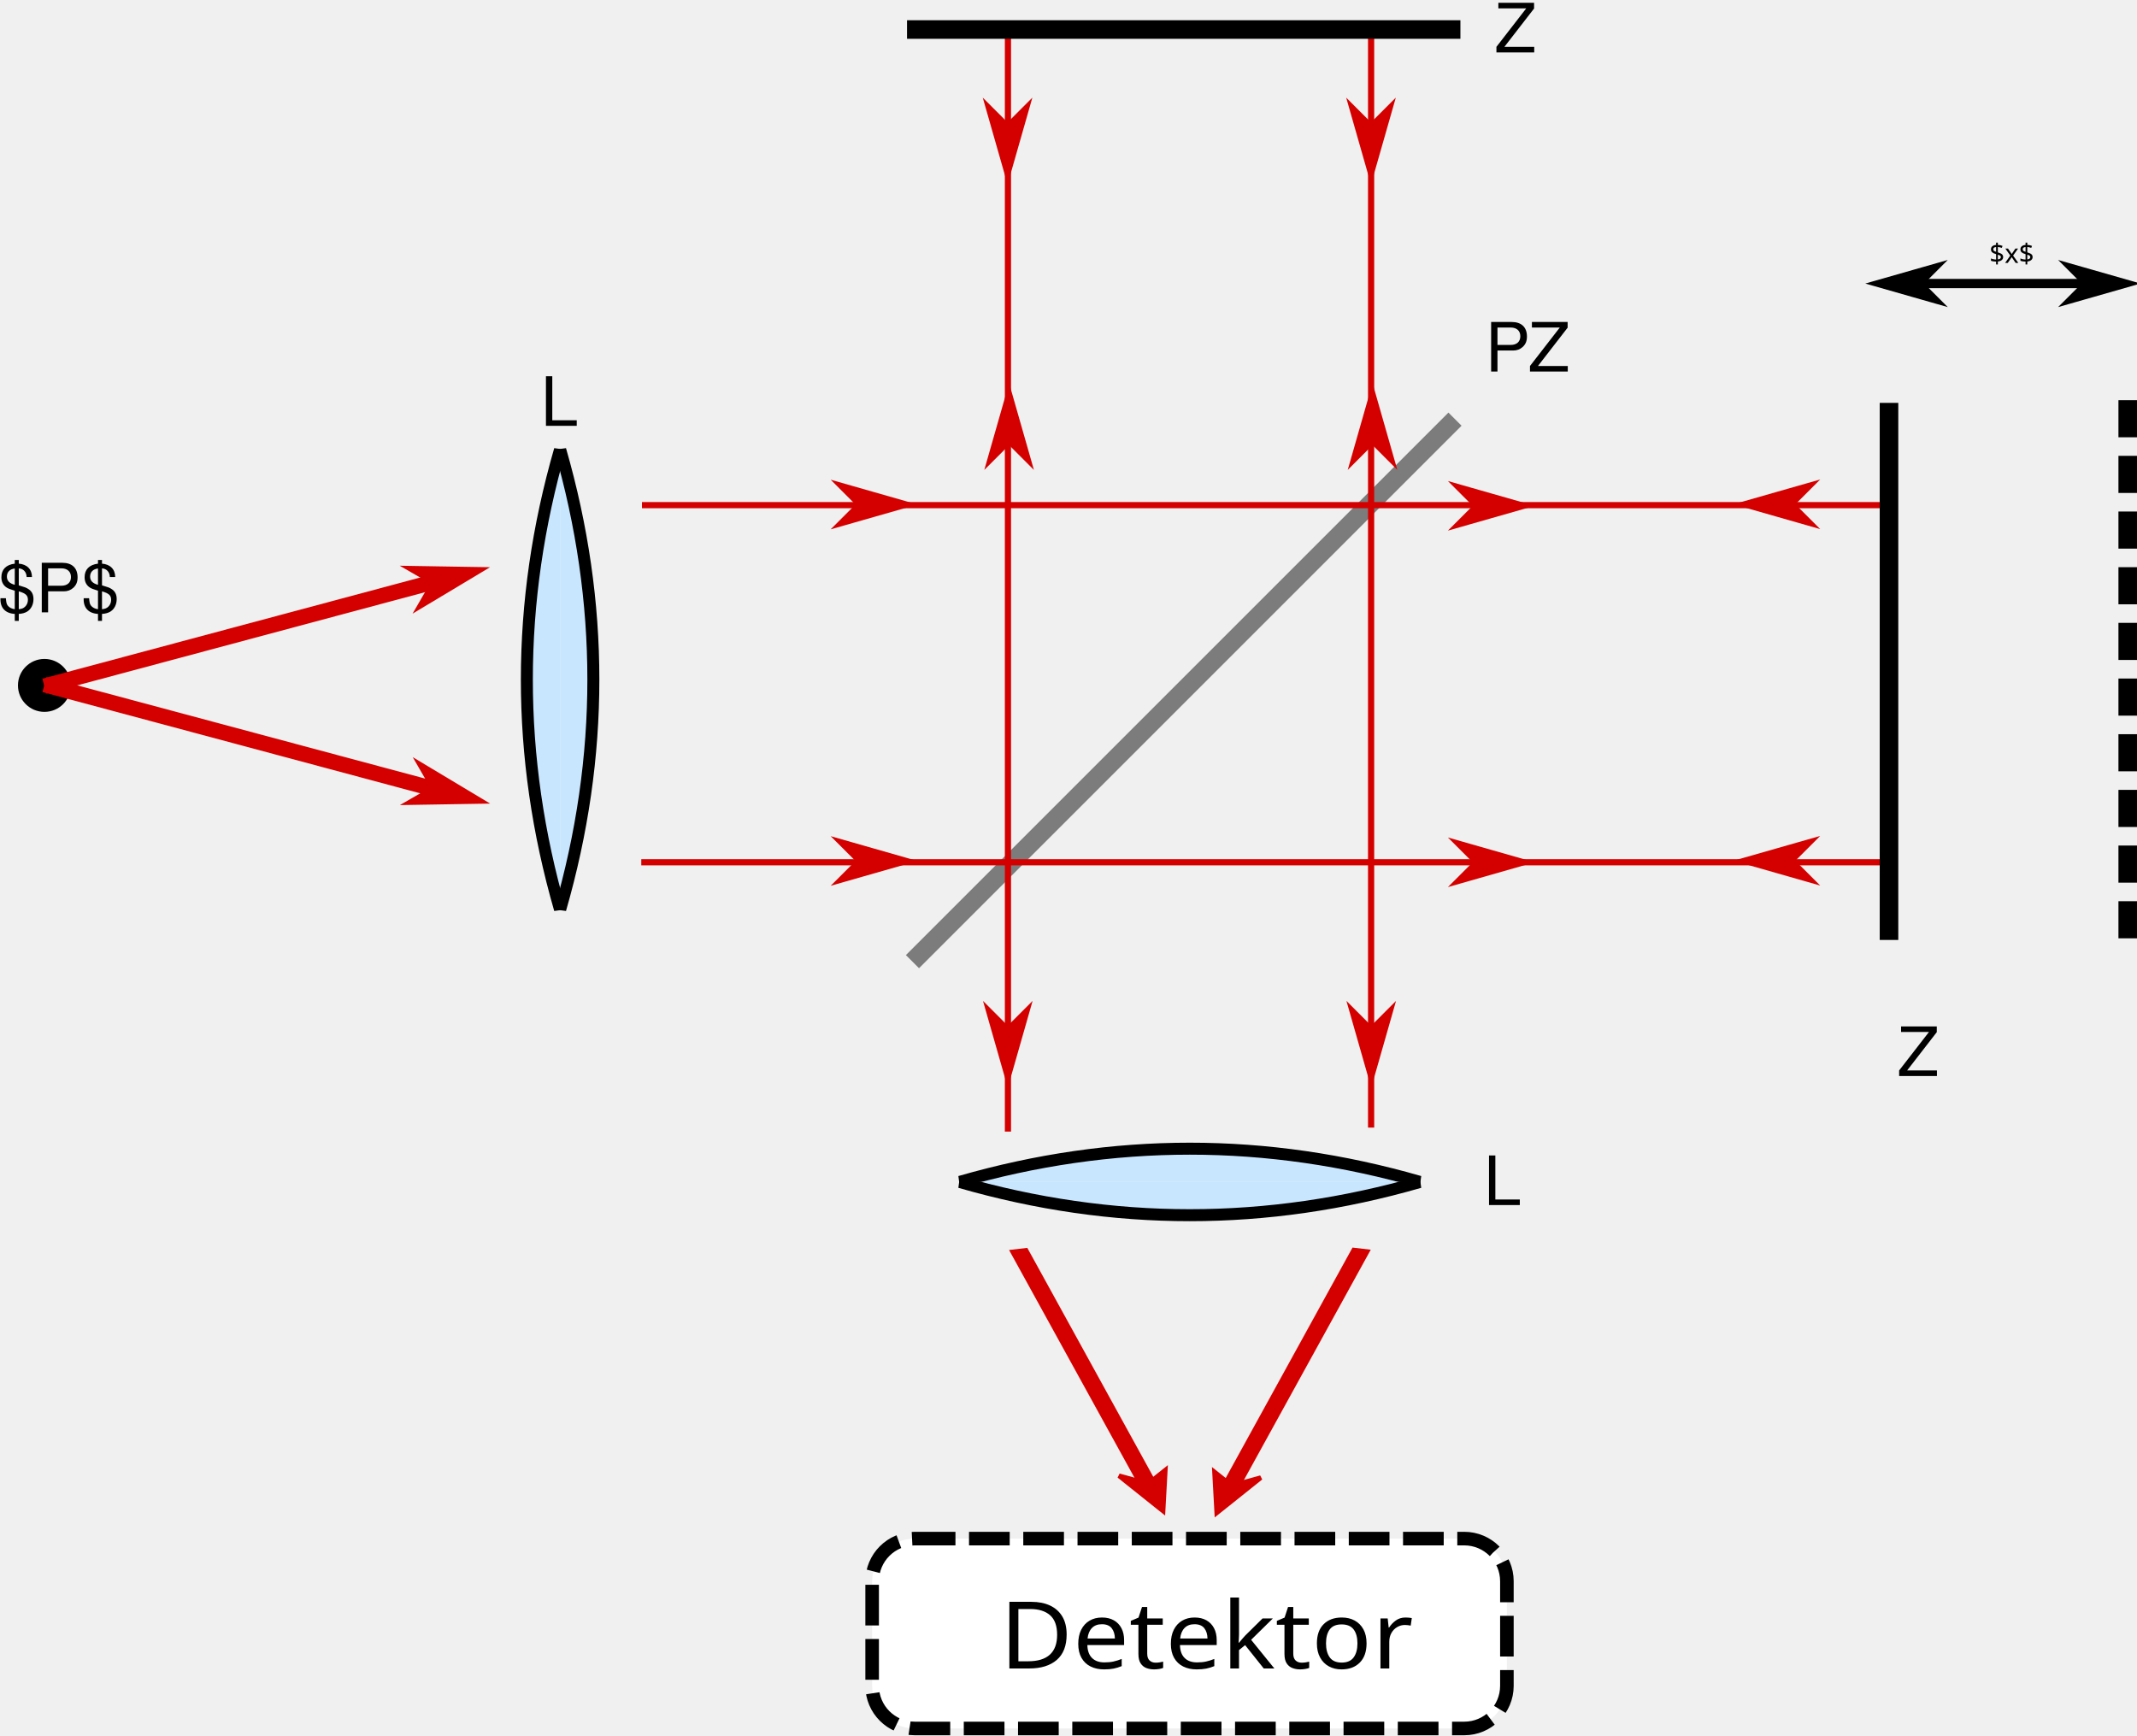
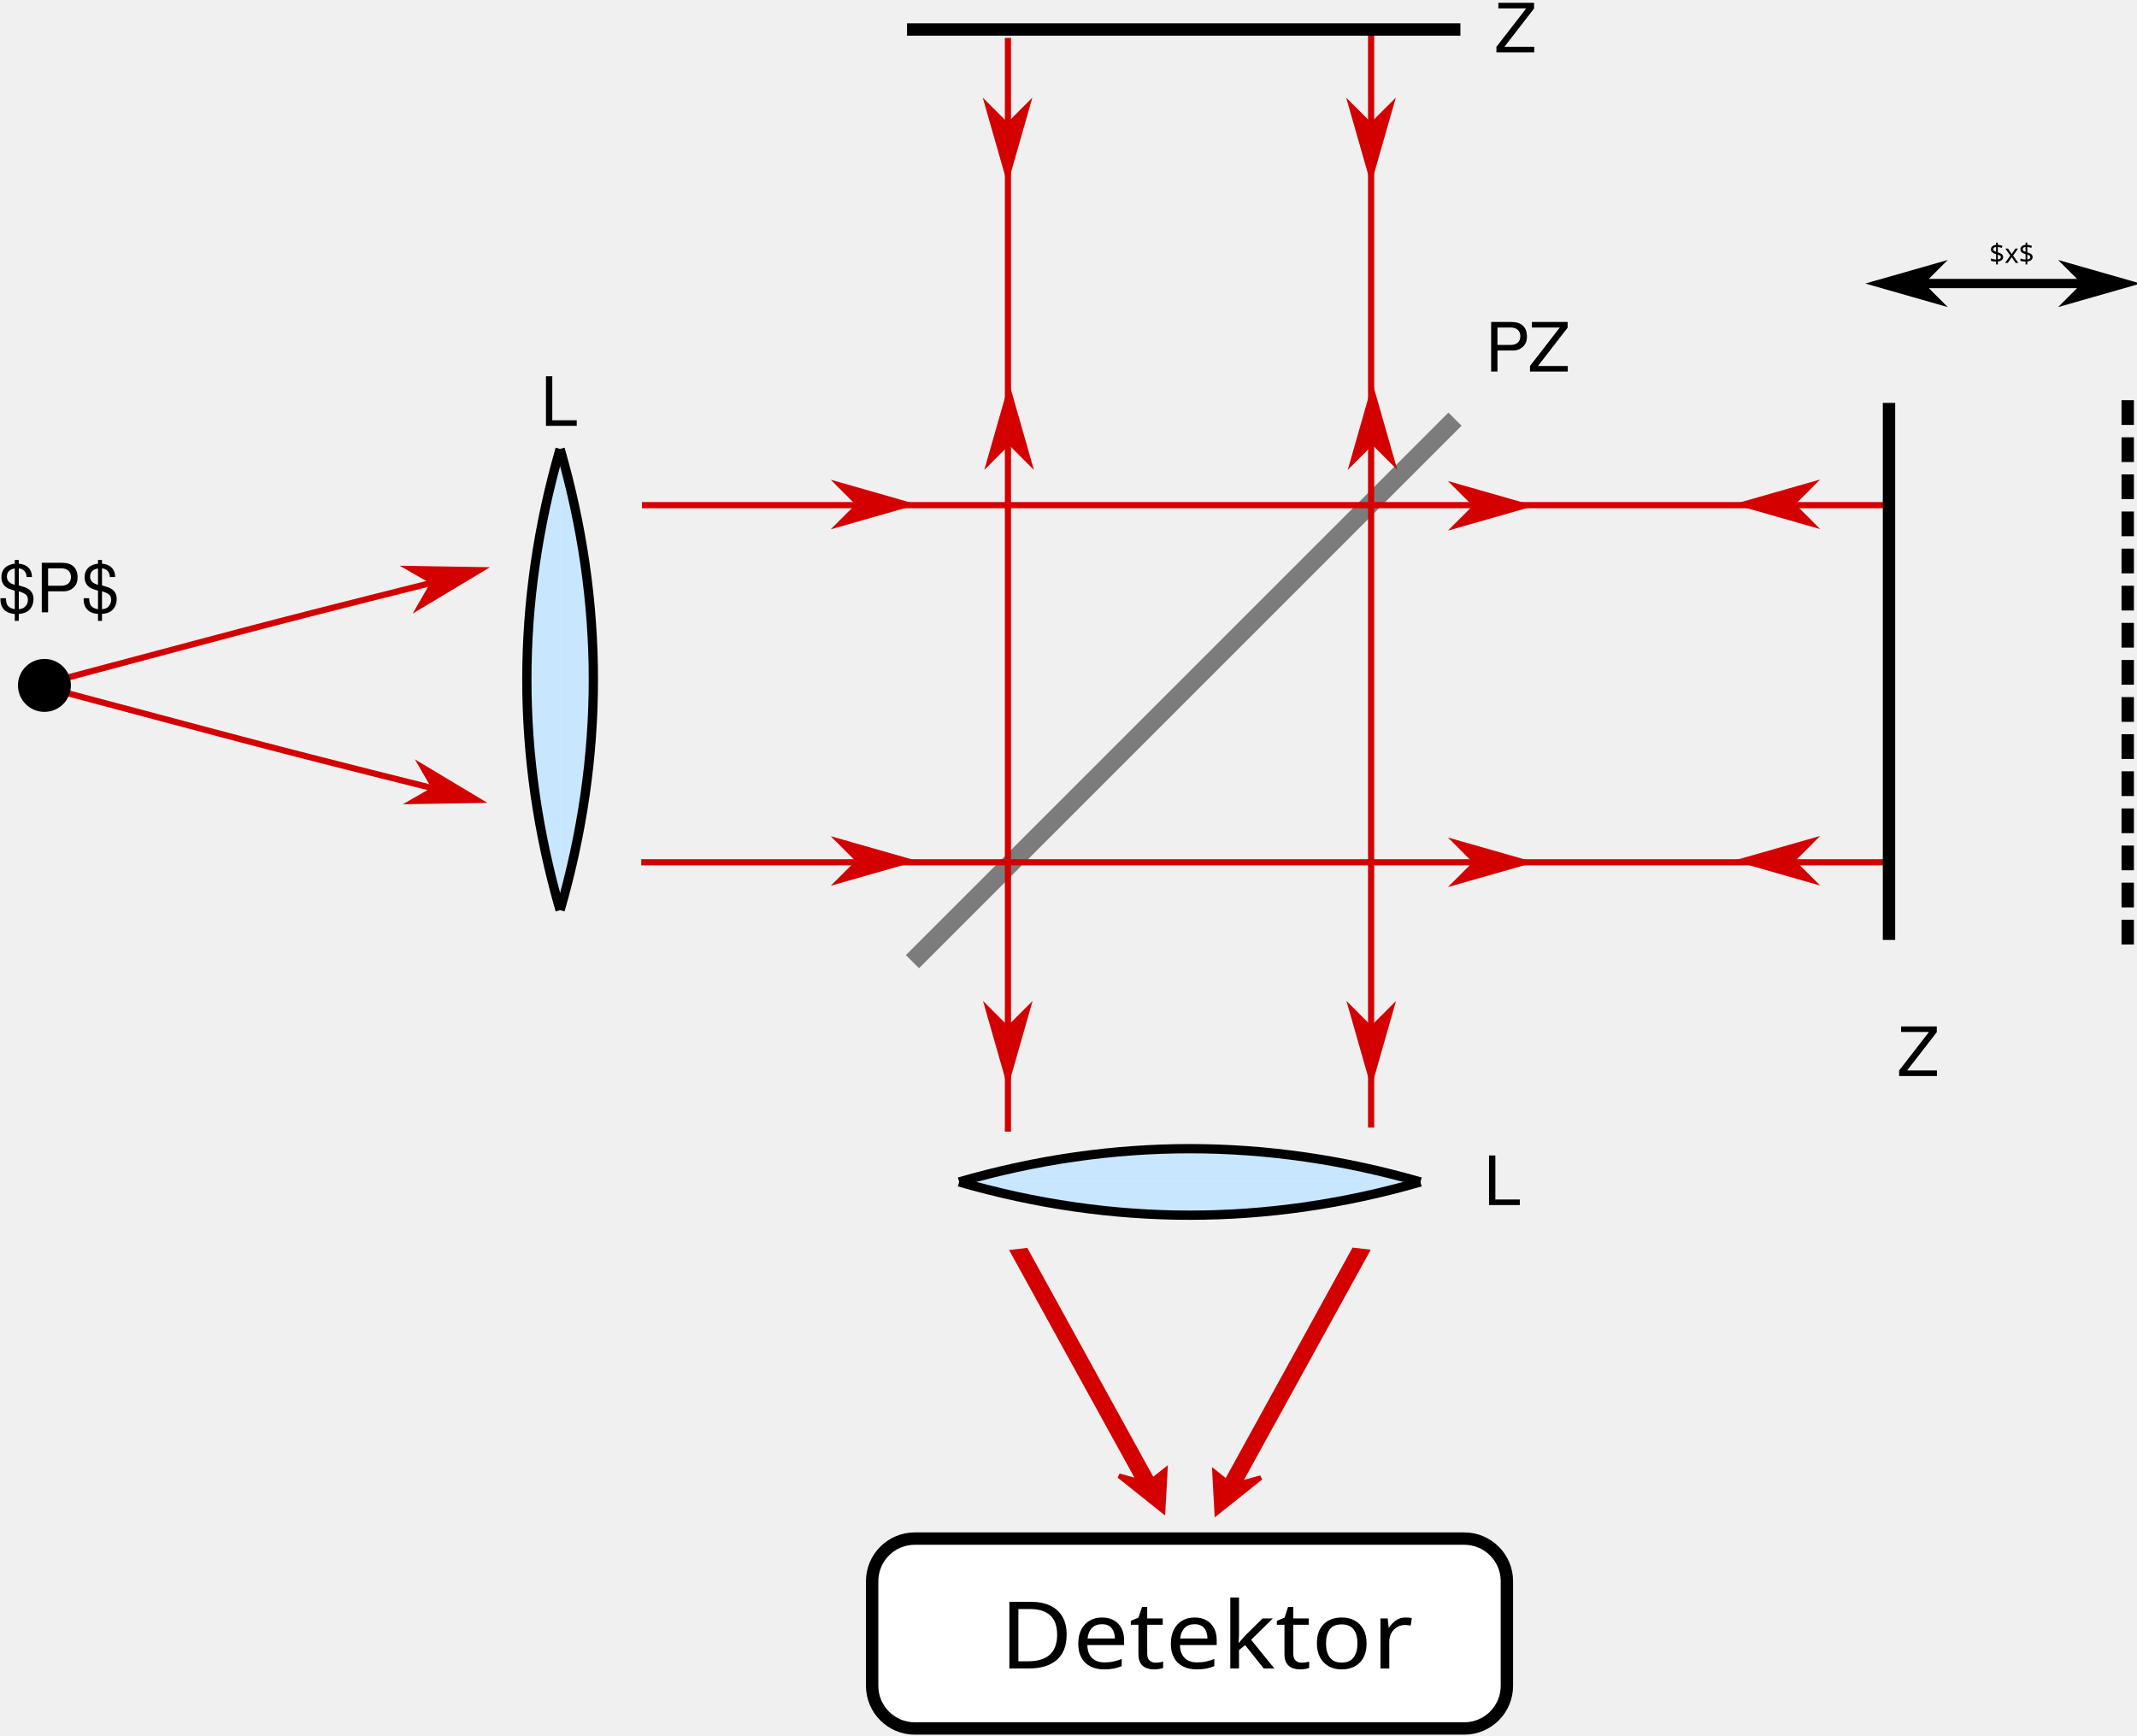
<svg xmlns="http://www.w3.org/2000/svg" width="690.903" height="561.047" id="svg2" version="1.1">
  <defs id="defs4">
    <marker orient="auto" refY="0" refX="0" id="Arrow1Mend" style="overflow:visible">
      <path id="path4475" d="M 0,0 5,-5 -12.5,0 5,5 0,0 z" style="fill-rule:evenodd;stroke:#000000;stroke-width:1pt" transform="matrix(-0.4,0,0,-0.4,-4,0)" />
    </marker>
    <marker orient="auto" refY="0" refX="0" id="Arrow1Send" style="overflow:visible">
      <path id="path3924" d="M 0,0 5,-5 -12.5,0 5,5 0,0 z" style="fill-rule:evenodd;stroke:#000000;stroke-width:1pt;marker-start:none" transform="matrix(-0.2,0,0,-0.2,-1.2,0)" />
    </marker>
    <marker orient="auto" refY="0" refX="0" id="Arrow1Mstart" style="overflow:visible">
      <path id="path3915" d="M 0,0 5,-5 -12.5,0 5,5 0,0 z" style="fill-rule:evenodd;stroke:#000000;stroke-width:1pt;marker-start:none" transform="matrix(0.4,0,0,0.4,4,0)" />
    </marker>
    <marker orient="auto" refY="0" refX="0" id="Arrow1Sstart" style="overflow:visible">
      <path id="path3921" d="M 0,0 5,-5 -12.5,0 5,5 0,0 z" style="fill-rule:evenodd;stroke:#000000;stroke-width:1pt;marker-start:none" transform="matrix(0.2,0,0,0.2,1.2,0)" />
    </marker>
    <marker orient="auto" refY="0" refX="0" id="Arrow2Lend" style="overflow:visible">
      <path id="path3930" style="font-size:12px;fill-rule:evenodd;stroke-width:0.625;stroke-linejoin:round" d="M 8.719,4.034 -2.207,0.016 8.719,-4.002 c -1.745,2.372 -1.735,5.617 -6e-7,8.035 z" transform="matrix(-1.1,0,0,-1.1,-1.1,0)" />
    </marker>
    <marker orient="auto" refY="0" refX="0" id="Arrow2Lstart" style="overflow:visible">
      <path id="path3927" style="font-size:12px;fill-rule:evenodd;stroke-width:0.625;stroke-linejoin:round" d="M 8.719,4.034 -2.207,0.016 8.719,-4.002 c -1.745,2.372 -1.735,5.617 -6e-7,8.035 z" transform="matrix(1.1,0,0,1.1,1.1,0)" />
    </marker>
    <marker orient="auto" refY="0" refX="0" id="Arrow2Mstart" style="overflow:visible">
      <path id="path3933" style="font-size:12px;fill-rule:evenodd;stroke-width:0.625;stroke-linejoin:round" d="M 8.719,4.034 -2.207,0.016 8.719,-4.002 c -1.745,2.372 -1.735,5.617 -6e-7,8.035 z" transform="scale(0.6,0.6)" />
    </marker>
    <marker orient="auto" refY="0" refX="0" id="Arrow1Lstart" style="overflow:visible">
      <path id="path3909" d="M 0,0 5,-5 -12.5,0 5,5 0,0 z" style="fill-rule:evenodd;stroke:#000000;stroke-width:1pt;marker-start:none" transform="matrix(0.8,0,0,0.8,10,0)" />
    </marker>
    <marker orient="auto" refY="0" refX="0" id="Arrow1Mend-4" style="overflow:visible">
      <path id="path4475-2" d="M 0,0 5,-5 -12.5,0 5,5 0,0 z" style="fill-rule:evenodd;stroke:#000000;stroke-width:1pt" transform="matrix(-0.4,0,0,-0.4,-4,0)" />
    </marker>
    <marker orient="auto" refY="0" refX="0" id="Arrow1Mend-8" style="overflow:visible">
      <path id="path4475-4" d="M 0,0 5,-5 -12.5,0 5,5 0,0 z" style="fill-rule:evenodd;stroke:#000000;stroke-width:1pt" transform="matrix(-0.4,0,0,-0.4,-4,0)" />
    </marker>
  </defs>
  <g id="layer2" style="display:inline" transform="translate(-21.58794,23.648)">
    <path style="fill:none;stroke:#7c7c7c;stroke-width:6;stroke-linecap:butt;stroke-linejoin:miter;stroke-miterlimit:4;stroke-opacity:1;stroke-dasharray:none;fill-opacity:1" d="M 491.993,111.875 316.591,287.277" id="path3022" />
    <path style="fill:#d40000;fill-opacity:1;stroke:#d40000;stroke-width:2;stroke-linecap:butt;stroke-linejoin:miter;stroke-miterlimit:4;stroke-opacity:1;stroke-dasharray:none" d="m 229.137,139.674 403.423,0" id="path3016" />
    <path style="fill:#d40000;stroke:#d40000;stroke-width:2;stroke-linecap:butt;stroke-linejoin:miter;stroke-miterlimit:4;stroke-opacity:1;stroke-dasharray:none;fill-opacity:1" d="m 347.46,-11.4 0,353.622" id="path3020" />
-     <rect style="fill:#ffffff;fill-opacity:1;stroke:#000000;stroke-width:4.385;stroke-miterlimit:4;stroke-opacity:1;stroke-dasharray:13.155, 4.385;stroke-dashoffset:0" id="rect3214" width="205.22" height="61.39" x="303.555" y="473.816" ry="13.782" />
-     <path style="fill:none;stroke:#000000;stroke-width:6;stroke-linecap:butt;stroke-linejoin:miter;stroke-miterlimit:4;stroke-opacity:1;stroke-dasharray:12, 6;stroke-dashoffset:0;display:inline" d="m 709.491,105.736 0,177.155" id="path3794" />
+     <rect style="fill:#ffffff;fill-opacity:1;stroke:#000000;stroke-width:4;stroke-miterlimit:4;stroke-opacity:1;stroke-dasharray:none;stroke-dashoffset:0" id="rect3214" width="205.22" height="61.39" x="303.555" y="473.816" ry="13.782" />
+     <path style="fill:none;stroke:#000000;stroke-width:4;stroke-linecap:butt;stroke-linejoin:miter;stroke-miterlimit:4;stroke-opacity:1;stroke-dasharray:8,4;stroke-dashoffset:0;display:inline" d="m 709.491,105.736 0,177.155" id="path3794" />
    <path style="fill:none;stroke:#000000;stroke-width:3;stroke-linecap:butt;stroke-linejoin:miter;stroke-miterlimit:4;stroke-opacity:1;stroke-dasharray:none;marker-start:url(#Arrow1Mstart);marker-mid:none;marker-end:url(#Arrow1Mend)" d="m 630.56,68.025 77.177,0" id="path3262" />
-     <path style="fill:#000000;fill-opacity:1;stroke:#000000;stroke-width:1.202;stroke-miterlimit:4;stroke-opacity:1;stroke-dasharray:none;stroke-dashoffset:0" id="path4985" d="m 205.061,187.571 a 2.828,2.828 0 0 1 -2.828,2.828 2.828,2.828 0 0 1 -2.828,-2.828 2.828,2.828 0 0 1 2.828,-2.828 2.828,2.828 0 0 1 2.828,2.828 z" transform="matrix(2.496291,0,0,2.496291,-468.8798,-270.2724)" />
-     <path id="path4993-3" d="M 165.219,162.031 36.5,196.5 l 0.75,2.906 128.75,-34.5 -0.781,-2.875 z" style="font-size:medium;font-style:normal;font-variant:normal;font-weight:normal;font-stretch:normal;text-indent:0;text-align:start;text-decoration:none;line-height:normal;letter-spacing:normal;word-spacing:normal;text-transform:none;direction:ltr;block-progression:tb;writing-mode:lr-tb;text-anchor:start;baseline-shift:baseline;color:#000000;fill:#d40000;fill-opacity:1;fill-rule:nonzero;stroke:#d40000;stroke-width:2;stroke-opacity:1;marker:none;visibility:visible;display:inline;overflow:visible;enable-background:accumulate;font-family:Sans;-inkscape-font-specification:Sans;stroke-miterlimit:4;stroke-dasharray:none" />
    <path id="path3964" d="m 162.013,164.572 -4.243,7.348 18.732,-11.231 -21.837,-0.36 7.348,4.243 z" style="fill:#d40000;fill-opacity:1;fill-rule:evenodd;stroke:#d40000;stroke-width:2;stroke-opacity:1;stroke-miterlimit:4;stroke-dasharray:none" />
-     <path id="path4993-3-1" d="m 37.312,196.5 -0.781,2.906 128.719,34.5 L 166.031,231 37.312,196.5 z" style="font-size:medium;font-style:normal;font-variant:normal;font-weight:normal;font-stretch:normal;text-indent:0;text-align:start;text-decoration:none;line-height:normal;letter-spacing:normal;word-spacing:normal;text-transform:none;direction:ltr;block-progression:tb;writing-mode:lr-tb;text-anchor:start;baseline-shift:baseline;color:#000000;fill:#d40000;fill-opacity:1;fill-rule:nonzero;stroke:#d40000;stroke-width:2;stroke-opacity:1;marker:none;visibility:visible;display:inline;overflow:visible;enable-background:accumulate;font-family:Sans;-inkscape-font-specification:Sans;stroke-miterlimit:4;stroke-dasharray:none" />
-     <path id="path3948" d="m 162.063,231.345 -7.348,4.243 21.837,-0.36 -18.732,-11.231 4.243,7.348 z" style="fill:#d40000;fill-opacity:1;fill-rule:evenodd;stroke:#d40000;stroke-width:2;stroke-opacity:1;stroke-miterlimit:4;stroke-dasharray:none" />
+     <path id="path3948" d="m 162.063,231.345 -7.348,4.243 21.837,-0.36 -18.732,-11.231 4.243,7.348 z" style="fill:#d40000;fill-opacity:1;fill-rule:evenodd;stroke:#d40000;stroke-width:1.5;stroke-opacity:1;stroke-miterlimit:4;stroke-dasharray:none" />
    <path style="fill:#d40000;fill-opacity:1;stroke:#d40000;stroke-width:2;stroke-linecap:butt;stroke-linejoin:miter;stroke-miterlimit:4;stroke-opacity:1;stroke-dasharray:none;display:inline" d="m 228.916,255.144 403.423,0" id="path3016-6" />
-     <path style="fill:none;stroke:#000000;stroke-width:6;stroke-linecap:butt;stroke-linejoin:miter;stroke-miterlimit:4;stroke-opacity:1;stroke-dasharray:none" d="m 632.314,106.613 0,173.647" id="path3018" />
+     <path style="fill:none;stroke:#000000;stroke-width:4;stroke-linecap:butt;stroke-linejoin:miter;stroke-miterlimit:4;stroke-opacity:1;stroke-dasharray:none" d="m 632.314,106.613 0,173.647" id="path3018" />
    <path style="fill:#d40000;stroke:#d40000;stroke-width:2;stroke-linecap:butt;stroke-linejoin:miter;stroke-miterlimit:4;stroke-opacity:1;stroke-dasharray:none;display:inline;fill-opacity:1" d="m 464.873,-12.689 0,353.622" id="path3020-8" />
-     <path style="fill:none;stroke:#000000;stroke-width:6;stroke-linecap:butt;stroke-linejoin:miter;stroke-miterlimit:4;stroke-opacity:1;stroke-dasharray:none" d="m 314.837,-14.104 178.909,0" id="path3792" />
+     <path style="fill:none;stroke:#000000;stroke-width:4;stroke-linecap:butt;stroke-linejoin:miter;stroke-miterlimit:4;stroke-opacity:1;stroke-dasharray:none" d="m 314.837,-14.104 178.909,0" id="path3792" />
    <path id="path4993-3-6" d="m 416.568,458.665 42.849,-77.871 3.749,0.437 -42.889,77.89 -3.709,-0.456 z" style="font-size:medium;font-style:normal;font-variant:normal;font-weight:normal;font-stretch:normal;text-indent:0;text-align:start;text-decoration:none;line-height:normal;letter-spacing:normal;word-spacing:normal;text-transform:none;direction:ltr;block-progression:tb;writing-mode:lr-tb;text-anchor:start;baseline-shift:baseline;color:#000000;fill:#d40000;fill-opacity:1;fill-rule:nonzero;stroke:#d40000;stroke-width:2;stroke-miterlimit:4;stroke-opacity:1;stroke-dasharray:none;marker:none;visibility:visible;display:inline;overflow:visible;enable-background:accumulate;font-family:Sans;-inkscape-font-specification:Sans" />
    <path id="path3964-5" d="m 419.8,456.716 9.407,-2.601 -14.233,11.366 -0.719,-13.177 5.546,4.411 z" style="fill:#d40000;fill-opacity:1;fill-rule:evenodd;stroke:#d40000;stroke-width:1.5;stroke-miterlimit:4;stroke-opacity:1;stroke-dasharray:none;display:inline" />
    <path id="path4993-3-6-4" d="m 396.015,458.76 -42.849,-77.871 -3.749,0.437 42.889,77.89 3.709,-0.456 z" style="font-size:medium;font-style:normal;font-variant:normal;font-weight:normal;font-stretch:normal;text-indent:0;text-align:start;text-decoration:none;line-height:normal;letter-spacing:normal;word-spacing:normal;text-transform:none;direction:ltr;block-progression:tb;writing-mode:lr-tb;text-anchor:start;baseline-shift:baseline;color:#000000;fill:#d40000;fill-opacity:1;fill-rule:nonzero;stroke:#d40000;stroke-width:2;stroke-miterlimit:4;stroke-opacity:1;stroke-dasharray:none;marker:none;visibility:visible;display:inline;overflow:visible;enable-background:accumulate;font-family:Sans;-inkscape-font-specification:Sans" />
    <path id="path3964-5-4" d="m 392.783,456.104 -9.407,-2.601 14.233,11.366 0.719,-13.177 -5.546,4.411 z" style="fill:#d40000;fill-opacity:1;fill-rule:evenodd;stroke:#d40000;stroke-width:1.5;stroke-miterlimit:4;stroke-opacity:1;stroke-dasharray:none;display:inline" />
    <g id="g3958" transform="translate(-0.453368,0)" style="fill:#d40000;fill-opacity:1;stroke:#d40000;stroke-opacity:1">
      <path style="fill:#d40000;fill-opacity:1;fill-rule:evenodd;stroke:#d40000;stroke-width:2;stroke-miterlimit:4;stroke-opacity:1;stroke-dasharray:none;display:inline" d="m 300.041,139.475 -6,6 21,-6 -21,-6 6,6 z" id="path3964-1" />
      <path style="fill:#d40000;fill-opacity:1;fill-rule:evenodd;stroke:#d40000;stroke-width:2;stroke-miterlimit:4;stroke-opacity:1;stroke-dasharray:none;display:inline" d="m 499.588,139.899 -6,6 21,-6 -21,-6 6,6 z" id="path3964-1-2" />
      <path style="fill:#d40000;fill-opacity:1;fill-rule:evenodd;stroke:#d40000;stroke-width:2;stroke-miterlimit:4;stroke-opacity:1;stroke-dasharray:none;display:inline" d="m 601.088,139.399 6,-6 -21,6 21,6 -6,-6 z" id="path3964-1-2-3" />
    </g>
    <g transform="translate(-0.453368,115.25)" style="display:inline;fill:#d40000;fill-opacity:1;stroke:#d40000;stroke-opacity:1" id="g3958-7">
      <path style="fill:#d40000;fill-opacity:1;fill-rule:evenodd;stroke:#d40000;stroke-width:2;stroke-miterlimit:4;stroke-opacity:1;stroke-dasharray:none;display:inline" d="m 300.041,139.475 -6,6 21,-6 -21,-6 6,6 z" id="path3964-1-6" />
      <path style="fill:#d40000;fill-opacity:1;fill-rule:evenodd;stroke:#d40000;stroke-width:2;stroke-miterlimit:4;stroke-opacity:1;stroke-dasharray:none;display:inline" d="m 499.588,139.899 -6,6 21,-6 -21,-6 6,6 z" id="path3964-1-2-6" />
      <path style="fill:#d40000;fill-opacity:1;fill-rule:evenodd;stroke:#d40000;stroke-width:2;stroke-miterlimit:4;stroke-opacity:1;stroke-dasharray:none;display:inline" d="m 601.088,139.399 6,-6 -21,6 21,6 -6,-6 z" id="path3964-1-2-3-5" />
    </g>
    <g id="g4020" transform="translate(0,0.4766891)" style="fill:#d40000;fill-opacity:1;stroke:#d40000;stroke-opacity:1">
      <path style="fill:#d40000;fill-opacity:1;fill-rule:evenodd;stroke:#d40000;stroke-width:2;stroke-miterlimit:4;stroke-opacity:1;stroke-dasharray:none;display:inline" d="m 347.414,308.922 6,-6 -6,21 -6,-21 6,6 z" id="path3964-1-4" />
      <path style="fill:#d40000;fill-opacity:1;fill-rule:evenodd;stroke:#d40000;stroke-width:2;stroke-miterlimit:4;stroke-opacity:1;stroke-dasharray:none;display:inline" d="m 347.838,118.376 6,6 -6,-21 -6,21 6,-6 z" id="path3964-1-2-4" />
      <path style="fill:#d40000;fill-opacity:1;fill-rule:evenodd;stroke:#d40000;stroke-width:2;stroke-miterlimit:4;stroke-opacity:1;stroke-dasharray:none;display:inline" d="m 347.338,16.876 -6,-6 6,21 6,-21 -6,6 z" id="path3964-1-2-3-2" />
    </g>
    <g transform="translate(117.5,0.4766891)" style="display:inline;fill:#d40000;fill-opacity:1;stroke:#d40000;stroke-opacity:1" id="g4020-3">
      <path style="fill:#d40000;fill-opacity:1;fill-rule:evenodd;stroke:#d40000;stroke-width:2;stroke-miterlimit:4;stroke-opacity:1;stroke-dasharray:none;display:inline" d="m 347.414,308.922 6,-6 -6,21 -6,-21 6,6 z" id="path3964-1-4-2" />
      <path style="fill:#d40000;fill-opacity:1;fill-rule:evenodd;stroke:#d40000;stroke-width:2;stroke-miterlimit:4;stroke-opacity:1;stroke-dasharray:none;display:inline" d="m 347.838,118.376 6,6 -6,-21 -6,21 6,-6 z" id="path3964-1-2-4-3" />
      <path style="fill:#d40000;fill-opacity:1;fill-rule:evenodd;stroke:#d40000;stroke-width:2;stroke-miterlimit:4;stroke-opacity:1;stroke-dasharray:none;display:inline" d="m 347.338,16.876 -6,-6 6,21 6,-21 -6,6 z" id="path3964-1-2-3-2-7" />
    </g>
-     <g transform="matrix(1.938512,0,0,1.344405,-686.0899,118.399)" id="g3121">
-       <path style="fill:#c9e6ff;fill-opacity:1;stroke:#000000;stroke-width:2;stroke-miterlimit:4;stroke-opacity:1;stroke-dasharray:none" id="path21" d="m 458.477,113.233 c -7.395,-36.974 -7.395,-73.948 0,-110.922" />
-       <path style="fill:#c9e6ff;fill-opacity:1;stroke:#000000;stroke-width:2;stroke-miterlimit:4;stroke-opacity:1;stroke-dasharray:none" id="path23" d="m 458.477,113.233 c 7.395,-36.974 7.395,-73.948 0,-110.922" />
-     </g>
-     <g style="display:inline" transform="matrix(0,1.938512,-1.344405,0,483.9229,-530.2629)" id="g3121-3">
-       <path style="fill:#c9e6ff;fill-opacity:1;stroke:#000000;stroke-width:2;stroke-miterlimit:4;stroke-opacity:1;stroke-dasharray:none" id="path21-6" d="m 458.477,113.233 c -7.395,-36.974 -7.395,-73.948 0,-110.922" />
-       <path style="fill:#c9e6ff;fill-opacity:1;stroke:#000000;stroke-width:2;stroke-miterlimit:4;stroke-opacity:1;stroke-dasharray:none" id="path23-7" d="m 458.477,113.233 c 7.395,-36.974 7.395,-73.948 0,-110.922" />
-     </g>
-     <g id="g3411">
-       <text transform="scale(1.035708,0.9655236)" id="text3216" y="534.223" x="332.897" style="font-style:normal;font-weight:normal;font-size:31.249px;line-height:125%;font-family:Sans;letter-spacing:0px;word-spacing:0px;fill:#000000;fill-opacity:1;stroke:none" xml:space="preserve">
-         <tspan y="534.223" x="332.897" id="tspan3218">Detektor</tspan>
+     <path d="m 202.674,270.63 c -14.335,-49.708 -14.335,-99.416 0,-149.124" id="path21" style="fill:#c9e6ff;fill-opacity:1;stroke:#000000;stroke-width:3;stroke-miterlimit:4;stroke-dasharray:none;stroke-opacity:1" />
+     <path d="m 202.674,270.63 c 14.335,-49.708 14.335,-99.416 0,-149.124" id="path23" style="fill:#c9e6ff;fill-opacity:1;stroke:#000000;stroke-width:3;stroke-miterlimit:4;stroke-dasharray:none;stroke-opacity:1" />
+     <path d="m 331.692,358.501 c 49.708,-14.335 99.416,-14.335 149.124,0" id="path21-6" style="fill:#c9e6ff;fill-opacity:1;stroke:#000000;stroke-width:3;stroke-miterlimit:4;stroke-dasharray:none;stroke-opacity:1" />
+     <path d="m 331.692,358.501 c 49.708,14.335 99.416,14.335 149.124,0" id="path23-7" style="fill:#c9e6ff;fill-opacity:1;stroke:#000000;stroke-width:3;stroke-miterlimit:4;stroke-dasharray:none;stroke-opacity:1" />
+     <path style="fill:none;fill-rule:evenodd;stroke:#d40000;stroke-width:2;stroke-linecap:butt;stroke-linejoin:miter;stroke-opacity:1;stroke-miterlimit:4;stroke-dasharray:none" d="M 35.777,197.47 C 98.242,180.887 100.453,179.975 162.013,164.572" id="path953" />
+     <path style="display:inline;fill:none;fill-rule:evenodd;stroke:#d40000;stroke-width:2;stroke-linecap:butt;stroke-linejoin:miter;stroke-miterlimit:4;stroke-dasharray:none;stroke-opacity:1" d="m 35.826,198.447 c 62.465,16.583 64.676,17.495 126.236,32.898" id="path953-3" />
+     <path style="fill:#000000;fill-opacity:1;stroke:#000000;stroke-width:1.202;stroke-miterlimit:4;stroke-opacity:1;stroke-dasharray:none;stroke-dashoffset:0" id="path4985" d="m 205.061,187.571 a 2.828,2.828 0 0 1 -2.828,2.828 2.828,2.828 0 0 1 -2.828,-2.828 2.828,2.828 0 0 1 2.828,-2.828 2.828,2.828 0 0 1 2.828,2.828 z" transform="matrix(2.496291,0,0,2.496291,-468.8798,-270.2724)" />
+     <g id="g1027">
+       <text transform="scale(1.035708,0.9655236)" id="text3216" y="534.223" x="332.897" style="font-style:normal;font-weight:normal;line-height:0%;font-family:sans-serif;letter-spacing:0px;word-spacing:0px;fill:#000000;fill-opacity:1;stroke:none" xml:space="preserve">
+         <tspan y="534.223" x="332.897" id="tspan3218" style="font-size:31.249px;line-height:1.25;font-family:sans-serif">Detektor</tspan>
      </text>
-       <text id="text4920" y="61.36" x="664.75" style="font-size:8.648px;font-style:normal;font-weight:normal;line-height:125%;letter-spacing:0px;word-spacing:0px;fill:#000000;fill-opacity:1;stroke:none;font-family:Sans" xml:space="preserve">
-         <tspan y="61.36" x="664.75" id="tspan4922">$x$</tspan>
+       <text id="text4920" y="61.36" x="664.75" style="font-style:normal;font-weight:normal;line-height:0%;font-family:sans-serif;letter-spacing:0px;word-spacing:0px;fill:#000000;fill-opacity:1;stroke:none" xml:space="preserve">
+         <tspan y="61.36" x="664.75" id="tspan4922" style="font-size:8.648px;line-height:1.25;font-family:sans-serif">$x$</tspan>
      </text>
-       <text id="text3972" y="114.031" x="196.333" style="font-style:normal;font-variant:normal;font-weight:normal;font-stretch:normal;font-size:22px;line-height:125%;font-family:'Nimbus Sans L';-inkscape-font-specification:Sans;letter-spacing:0px;word-spacing:0px;fill:#000000;fill-opacity:1;stroke:none" xml:space="preserve">
-         <tspan y="114.031" x="196.333" id="tspan3974">L</tspan>
+       <text id="text3972" y="114.031" x="196.333" style="font-style:normal;font-variant:normal;font-weight:normal;font-stretch:normal;line-height:0%;font-family:'Nimbus Sans L';-inkscape-font-specification:Sans;letter-spacing:0px;word-spacing:0px;fill:#000000;fill-opacity:1;stroke:none" xml:space="preserve">
+         <tspan y="114.031" x="196.333" id="tspan3974" style="font-size:22px;line-height:1.25">L</tspan>
      </text>
-       <text id="text3972-1-8" y="-6.708" x="504.781" style="font-style:normal;font-variant:normal;font-weight:normal;font-stretch:normal;font-size:22px;line-height:125%;font-family:'Nimbus Sans L';-inkscape-font-specification:Sans;letter-spacing:0px;word-spacing:0px;display:inline;fill:#000000;fill-opacity:1;stroke:none" xml:space="preserve">
-         <tspan y="-6.708" x="504.781" id="tspan3974-1-0">Z</tspan>
+       <text id="text3972-1-8" y="-6.708" x="504.781" style="font-style:normal;font-variant:normal;font-weight:normal;font-stretch:normal;line-height:0%;font-family:'Nimbus Sans L';-inkscape-font-specification:Sans;letter-spacing:0px;word-spacing:0px;display:inline;fill:#000000;fill-opacity:1;stroke:none" xml:space="preserve">
+         <tspan y="-6.708" x="504.781" id="tspan3974-1-0" style="font-size:22px;line-height:1.25">Z</tspan>
      </text>
-       <text id="text3972-1-8-2" y="324.251" x="634.979" style="font-style:normal;font-variant:normal;font-weight:normal;font-stretch:normal;font-size:22px;line-height:125%;font-family:'Nimbus Sans L';-inkscape-font-specification:Sans;letter-spacing:0px;word-spacing:0px;display:inline;fill:#000000;fill-opacity:1;stroke:none" xml:space="preserve">
-         <tspan y="324.251" x="634.979" id="tspan3974-1-0-3">Z</tspan>
+       <text id="text3972-1-8-2" y="324.251" x="634.979" style="font-style:normal;font-variant:normal;font-weight:normal;font-stretch:normal;line-height:0%;font-family:'Nimbus Sans L';-inkscape-font-specification:Sans;letter-spacing:0px;word-spacing:0px;display:inline;fill:#000000;fill-opacity:1;stroke:none" xml:space="preserve">
+         <tspan y="324.251" x="634.979" id="tspan3974-1-0-3" style="font-size:22px;line-height:1.25">Z</tspan>
      </text>
-       <text id="text3972-8" y="365.97" x="501.23" style="font-style:normal;font-variant:normal;font-weight:normal;font-stretch:normal;font-size:22px;line-height:125%;font-family:'Nimbus Sans L';-inkscape-font-specification:Sans;letter-spacing:0px;word-spacing:0px;display:inline;fill:#000000;fill-opacity:1;stroke:none" xml:space="preserve">
-         <tspan y="365.97" x="501.23" id="tspan3974-6">L</tspan>
+       <text id="text3972-8" y="365.97" x="501.23" style="font-style:normal;font-variant:normal;font-weight:normal;font-stretch:normal;line-height:0%;font-family:'Nimbus Sans L';-inkscape-font-specification:Sans;letter-spacing:0px;word-spacing:0px;display:inline;fill:#000000;fill-opacity:1;stroke:none" xml:space="preserve">
+         <tspan y="365.97" x="501.23" id="tspan3974-6" style="font-size:22px;line-height:1.25">L</tspan>
      </text>
-       <text id="text3972-7" y="174.344" x="20.862" style="font-size:22px;font-style:normal;font-variant:normal;font-weight:normal;font-stretch:normal;line-height:125%;letter-spacing:0px;word-spacing:0px;fill:#000000;fill-opacity:1;stroke:none;display:inline;font-family:Nimbus Sans L;-inkscape-font-specification:Sans" xml:space="preserve">
-         <tspan y="174.344" x="20.862" id="tspan3974-7">$P$</tspan>
+       <text id="text3972-7" y="174.344" x="20.862" style="font-style:normal;font-variant:normal;font-weight:normal;font-stretch:normal;line-height:0%;font-family:'Nimbus Sans L';-inkscape-font-specification:Sans;letter-spacing:0px;word-spacing:0px;display:inline;fill:#000000;fill-opacity:1;stroke:none" xml:space="preserve">
+         <tspan y="174.344" x="20.862" id="tspan3974-7" style="font-size:22px;line-height:1.25">$P$</tspan>
      </text>
-       <text id="text3972-1-8-5" y="96.483" x="501.679" style="font-style:normal;font-variant:normal;font-weight:normal;font-stretch:normal;font-size:22px;line-height:125%;font-family:'Nimbus Sans L';-inkscape-font-specification:Sans;letter-spacing:0px;word-spacing:0px;display:inline;fill:#000000;fill-opacity:1;stroke:none" xml:space="preserve">
-         <tspan y="96.483" x="501.679" id="tspan3974-1-0-38">PZ</tspan>
+       <text id="text3972-1-8-5" y="96.483" x="501.679" style="font-style:normal;font-variant:normal;font-weight:normal;font-stretch:normal;line-height:0%;font-family:'Nimbus Sans L';-inkscape-font-specification:Sans;letter-spacing:0px;word-spacing:0px;display:inline;fill:#000000;fill-opacity:1;stroke:none" xml:space="preserve">
+         <tspan y="96.483" x="501.679" id="tspan3974-1-0-38" style="font-size:22px;line-height:1.25">PZ</tspan>
      </text>
    </g>
  </g>
</svg>
